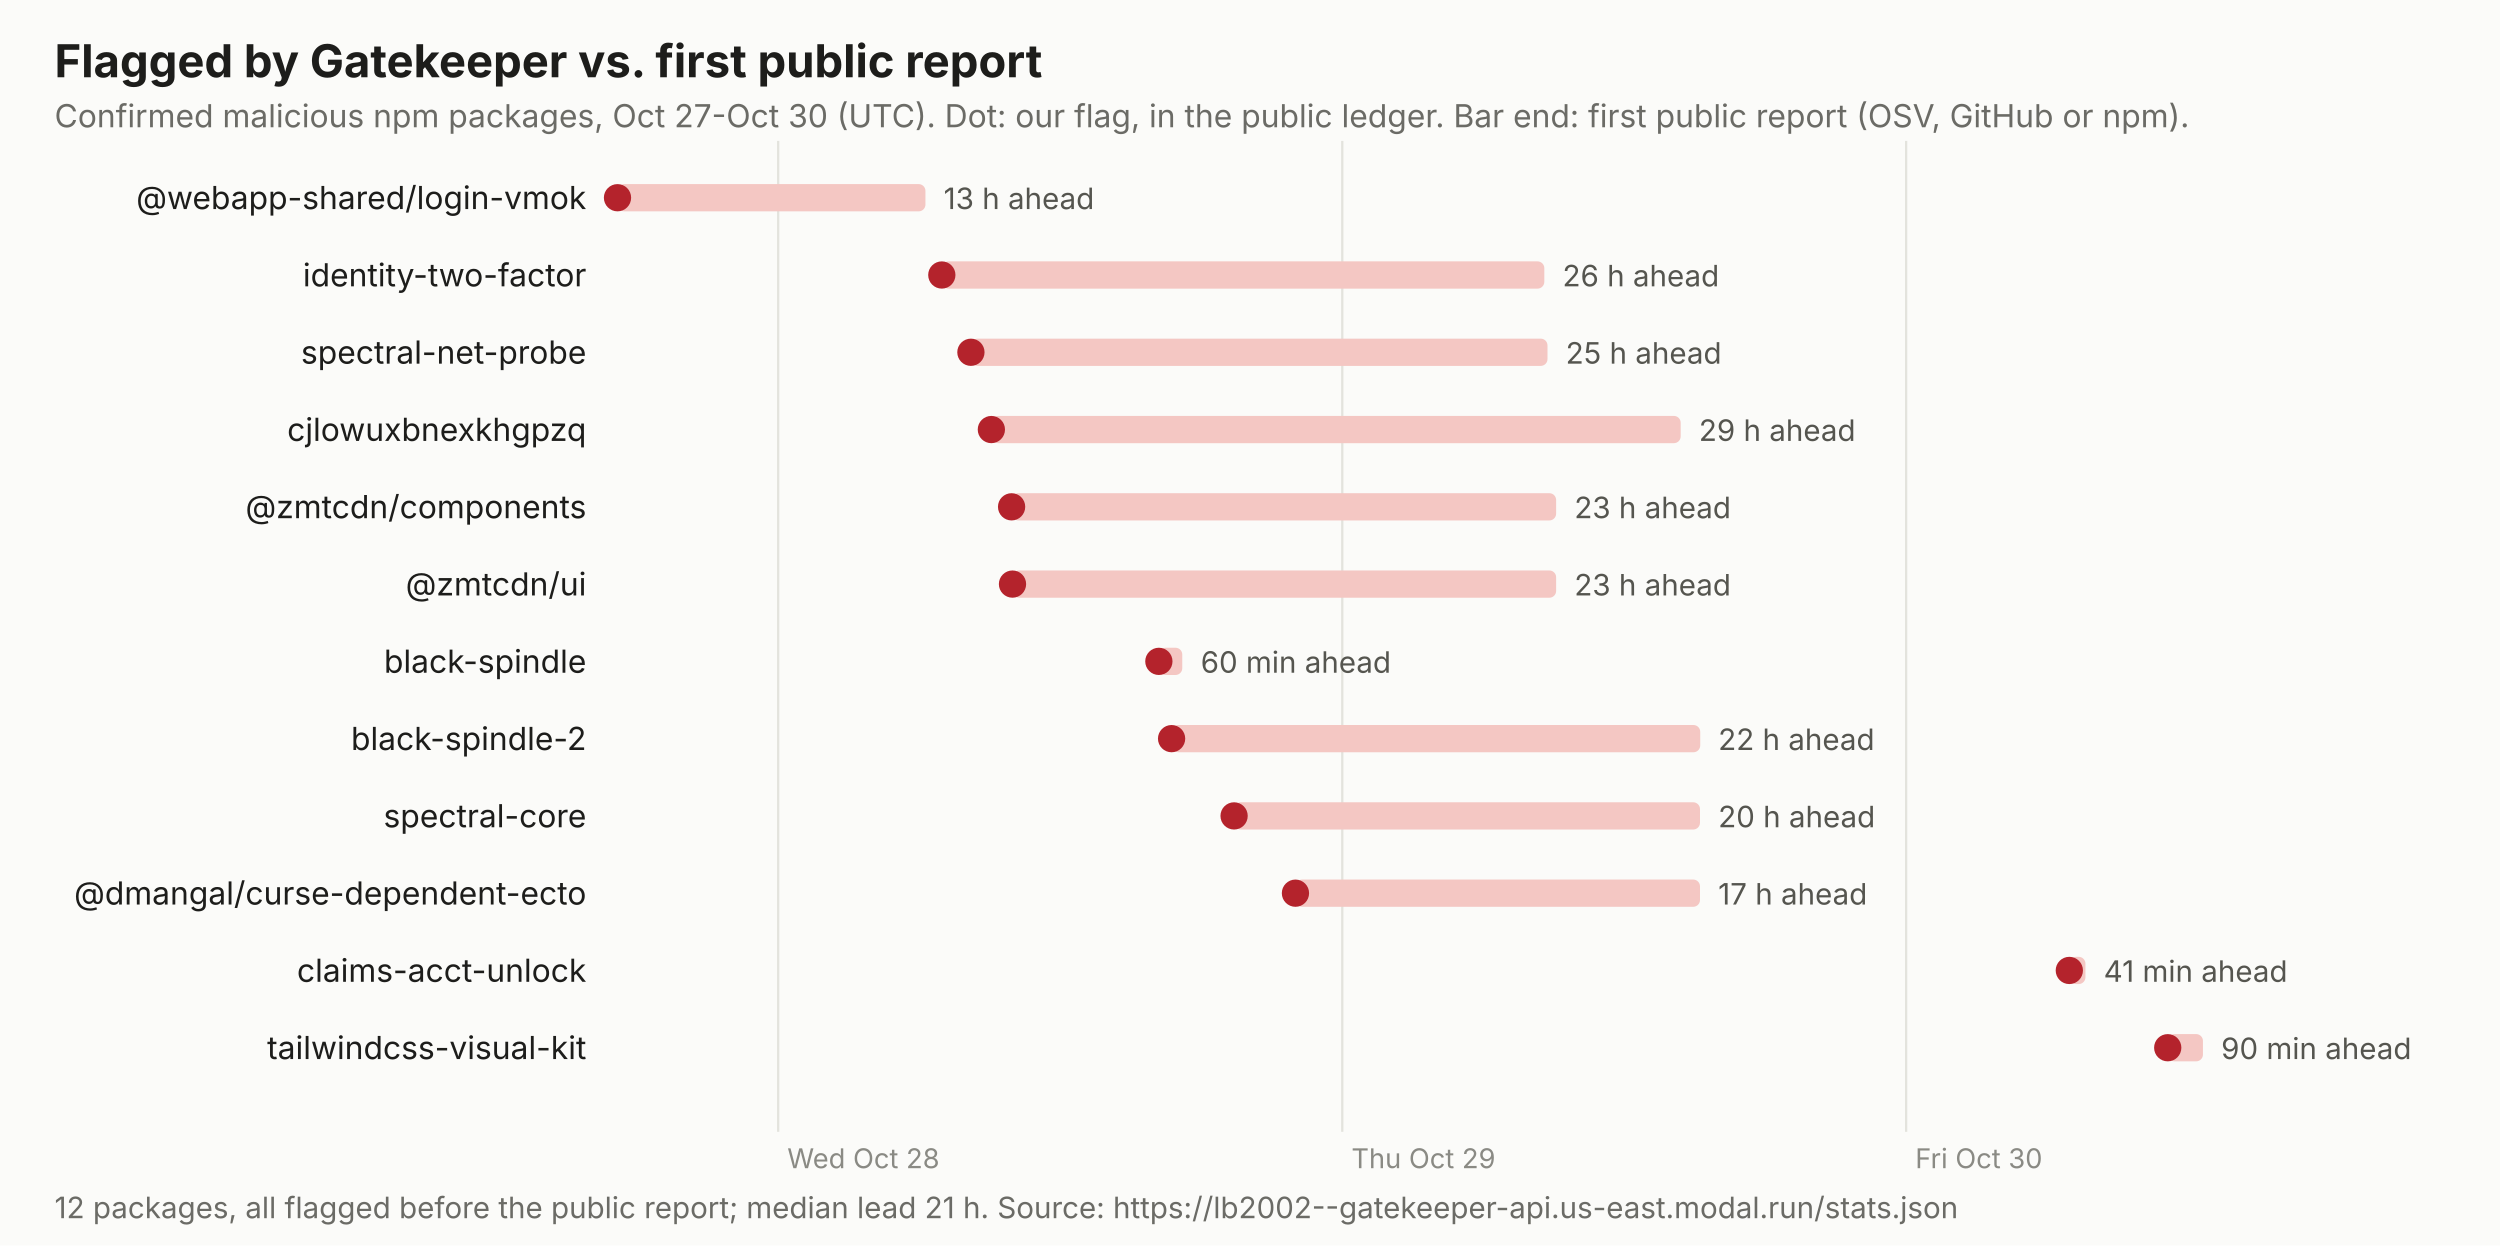
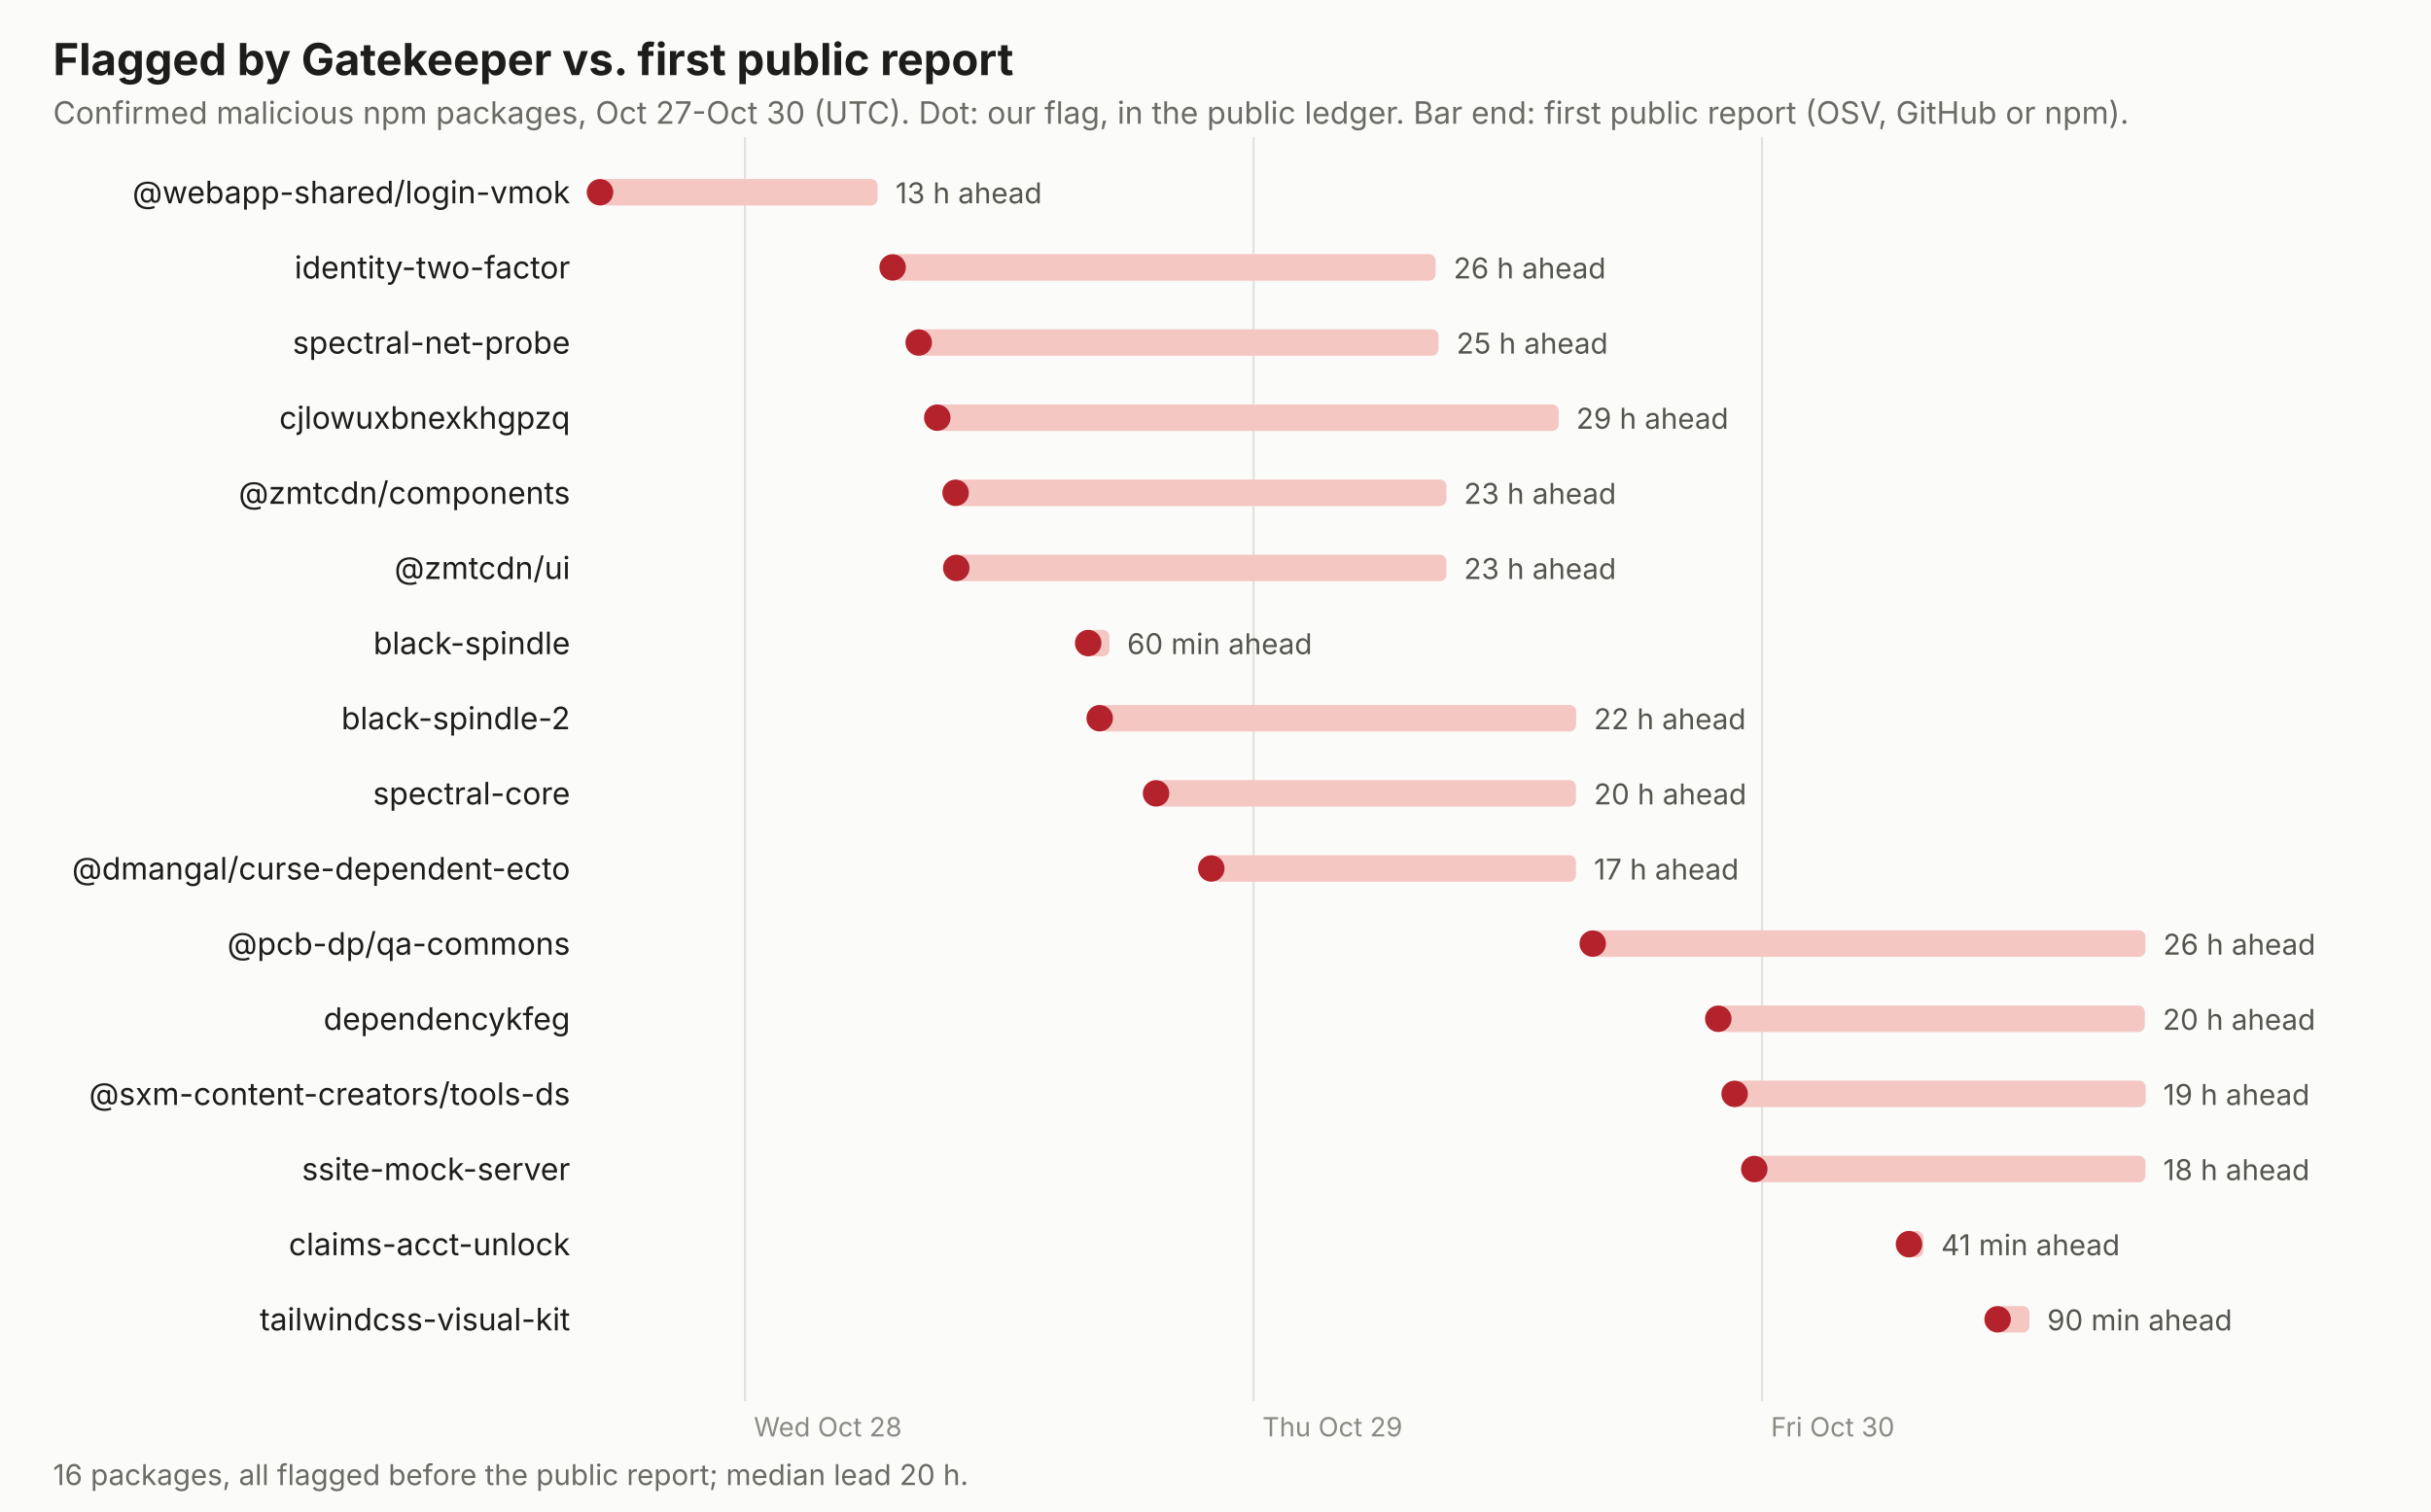
- <svg xmlns="http://www.w3.org/2000/svg" viewBox="0 0 1100 548" font-family="Inter, Segoe UI, Helvetica, Arial, sans-serif">
-   <rect width="1100" height="548" fill="#fbfbf9" />
+ <svg xmlns="http://www.w3.org/2000/svg" viewBox="0 0 1100 684" font-family="Inter, Segoe UI, Helvetica, Arial, sans-serif">
+   <rect width="1100" height="684" fill="#fbfbf9" />
  <text x="24" y="34" font-size="20" font-weight="700" fill="#1d1d1b">Flagged by Gatekeeper vs. first public report</text>
  <text x="24" y="56" font-size="14" fill="#6b6b66">Confirmed malicious npm packages, Oct 27-Oct 30 (UTC). Dot: our flag, in the public ledger. Bar end: first public report (OSV, GitHub or npm).</text>
-   <line x1="342.4" y1="62" x2="342.4" y2="498" stroke="#e3e3dd" />
-   <text x="346.4" y="514" font-size="12" fill="#8a8a84">Wed Oct 28</text>
-   <line x1="590.6" y1="62" x2="590.6" y2="498" stroke="#e3e3dd" />
-   <text x="594.6" y="514" font-size="12" fill="#8a8a84">Thu Oct 29</text>
-   <line x1="838.7" y1="62" x2="838.7" y2="498" stroke="#e3e3dd" />
-   <text x="842.7" y="514" font-size="12" fill="#8a8a84">Fri Oct 30</text>
+   <line x1="337.1" y1="62" x2="337.1" y2="634" stroke="#e3e3dd" />
+   <text x="341.1" y="650" font-size="12" fill="#8a8a84">Wed Oct 28</text>
+   <line x1="567.2" y1="62" x2="567.2" y2="634" stroke="#e3e3dd" />
+   <text x="571.2" y="650" font-size="12" fill="#8a8a84">Thu Oct 29</text>
+   <line x1="797.3" y1="62" x2="797.3" y2="634" stroke="#e3e3dd" />
+   <text x="801.3" y="650" font-size="12" fill="#8a8a84">Fri Oct 30</text>
  <text x="258" y="92.0" font-size="14" text-anchor="end" fill="#1d1d1b">@webapp-shared/login-vmok</text>
-   <rect x="271.7" y="81.0" width="135.5" height="12" rx="3" fill="#f4c7c3" />
-   <circle cx="271.7" cy="87.0" r="6" fill="#b4232c" />
-   <text x="415.2" y="92.0" font-size="13" fill="#55554f">13 h ahead</text>
+   <rect x="271.5" y="81.0" width="125.6" height="12" rx="3" fill="#f4c7c3" />
+   <circle cx="271.5" cy="87.0" r="6" fill="#b4232c" />
+   <text x="405.2" y="92.0" font-size="13" fill="#55554f">13 h ahead</text>
  <text x="258" y="126.0" font-size="14" text-anchor="end" fill="#1d1d1b">identity-two-factor</text>
-   <rect x="414.4" y="115.0" width="265.1" height="12" rx="3" fill="#f4c7c3" />
-   <circle cx="414.4" cy="121.0" r="6" fill="#b4232c" />
-   <text x="687.5" y="126.0" font-size="13" fill="#55554f">26 h ahead</text>
+   <rect x="403.9" y="115.0" width="245.7" height="12" rx="3" fill="#f4c7c3" />
+   <circle cx="403.9" cy="121.0" r="6" fill="#b4232c" />
+   <text x="657.7" y="126.0" font-size="13" fill="#55554f">26 h ahead</text>
  <text x="258" y="160.0" font-size="14" text-anchor="end" fill="#1d1d1b">spectral-net-probe</text>
-   <rect x="427.2" y="149.0" width="253.7" height="12" rx="3" fill="#f4c7c3" />
-   <circle cx="427.2" cy="155.0" r="6" fill="#b4232c" />
-   <text x="688.9" y="160.0" font-size="13" fill="#55554f">25 h ahead</text>
+   <rect x="415.7" y="149.0" width="235.2" height="12" rx="3" fill="#f4c7c3" />
+   <circle cx="415.7" cy="155.0" r="6" fill="#b4232c" />
+   <text x="659.0" y="160.0" font-size="13" fill="#55554f">25 h ahead</text>
  <text x="258" y="194.0" font-size="14" text-anchor="end" fill="#1d1d1b">cjlowuxbnexkhgpzq</text>
-   <rect x="436.2" y="183.0" width="303.3" height="12" rx="3" fill="#f4c7c3" />
-   <circle cx="436.2" cy="189.0" r="6" fill="#b4232c" />
-   <text x="747.5" y="194.0" font-size="13" fill="#55554f">29 h ahead</text>
+   <rect x="424.1" y="183.0" width="281.2" height="12" rx="3" fill="#f4c7c3" />
+   <circle cx="424.1" cy="189.0" r="6" fill="#b4232c" />
+   <text x="713.2" y="194.0" font-size="13" fill="#55554f">29 h ahead</text>
  <text x="258" y="228.0" font-size="14" text-anchor="end" fill="#1d1d1b">@zmtcdn/components</text>
-   <rect x="445.1" y="217.0" width="239.6" height="12" rx="3" fill="#f4c7c3" />
-   <circle cx="445.1" cy="223.0" r="6" fill="#b4232c" />
-   <text x="692.7" y="228.0" font-size="13" fill="#55554f">23 h ahead</text>
+   <rect x="432.4" y="217.0" width="222.1" height="12" rx="3" fill="#f4c7c3" />
+   <circle cx="432.4" cy="223.0" r="6" fill="#b4232c" />
+   <text x="662.4" y="228.0" font-size="13" fill="#55554f">23 h ahead</text>
  <text x="258" y="262.0" font-size="14" text-anchor="end" fill="#1d1d1b">@zmtcdn/ui</text>
-   <rect x="445.5" y="251.0" width="239.2" height="12" rx="3" fill="#f4c7c3" />
-   <circle cx="445.5" cy="257.0" r="6" fill="#b4232c" />
-   <text x="692.7" y="262.0" font-size="13" fill="#55554f">23 h ahead</text>
+   <rect x="432.7" y="251.0" width="221.8" height="12" rx="3" fill="#f4c7c3" />
+   <circle cx="432.7" cy="257.0" r="6" fill="#b4232c" />
+   <text x="662.4" y="262.0" font-size="13" fill="#55554f">23 h ahead</text>
  <text x="258" y="296.0" font-size="14" text-anchor="end" fill="#1d1d1b">black-spindle</text>
-   <rect x="509.9" y="285.0" width="10.3" height="12" rx="3" fill="#f4c7c3" />
-   <circle cx="509.9" cy="291.0" r="6" fill="#b4232c" />
-   <text x="528.3" y="296.0" font-size="13" fill="#55554f">60 min ahead</text>
+   <rect x="492.4" y="285.0" width="9.6" height="12" rx="3" fill="#f4c7c3" />
+   <circle cx="492.4" cy="291.0" r="6" fill="#b4232c" />
+   <text x="510.0" y="296.0" font-size="13" fill="#55554f">60 min ahead</text>
  <text x="258" y="330.0" font-size="14" text-anchor="end" fill="#1d1d1b">black-spindle-2</text>
-   <rect x="515.5" y="319.0" width="232.6" height="12" rx="3" fill="#f4c7c3" />
-   <circle cx="515.5" cy="325.0" r="6" fill="#b4232c" />
-   <text x="756.0" y="330.0" font-size="13" fill="#55554f">22 h ahead</text>
+   <rect x="497.6" y="319.0" width="215.6" height="12" rx="3" fill="#f4c7c3" />
+   <circle cx="497.6" cy="325.0" r="6" fill="#b4232c" />
+   <text x="721.2" y="330.0" font-size="13" fill="#55554f">22 h ahead</text>
  <text x="258" y="364.0" font-size="14" text-anchor="end" fill="#1d1d1b">spectral-core</text>
-   <rect x="543.0" y="353.0" width="205.0" height="12" rx="3" fill="#f4c7c3" />
-   <circle cx="543.0" cy="359.0" r="6" fill="#b4232c" />
-   <text x="756.0" y="364.0" font-size="13" fill="#55554f">20 h ahead</text>
+   <rect x="523.1" y="353.0" width="190.0" height="12" rx="3" fill="#f4c7c3" />
+   <circle cx="523.1" cy="359.0" r="6" fill="#b4232c" />
+   <text x="721.2" y="364.0" font-size="13" fill="#55554f">20 h ahead</text>
  <text x="258" y="398.0" font-size="14" text-anchor="end" fill="#1d1d1b">@dmangal/curse-dependent-ecto</text>
-   <rect x="570.0" y="387.0" width="178.0" height="12" rx="3" fill="#f4c7c3" />
-   <circle cx="570.0" cy="393.0" r="6" fill="#b4232c" />
-   <text x="756.0" y="398.0" font-size="13" fill="#55554f">17 h ahead</text>
-   <text x="258" y="432.0" font-size="14" text-anchor="end" fill="#1d1d1b">claims-acct-unlock</text>
-   <rect x="910.5" y="421.0" width="7.1" height="12" rx="3" fill="#f4c7c3" />
-   <circle cx="910.5" cy="427.0" r="6" fill="#b4232c" />
-   <text x="925.6" y="432.0" font-size="13" fill="#55554f">41 min ahead</text>
-   <text x="258" y="466.0" font-size="14" text-anchor="end" fill="#1d1d1b">tailwindcss-visual-kit</text>
-   <rect x="953.8" y="455.0" width="15.5" height="12" rx="3" fill="#f4c7c3" />
-   <circle cx="953.8" cy="461.0" r="6" fill="#b4232c" />
-   <text x="977.3" y="466.0" font-size="13" fill="#55554f">90 min ahead</text>
-   <text x="24" y="536" font-size="13" fill="#6b6b66">12 packages, all flagged before the public report; median lead 21 h. Source: https://lb2002--gatekeeper-api.us-east.modal.run/stats.json</text>
+   <rect x="548.1" y="387.0" width="165.0" height="12" rx="3" fill="#f4c7c3" />
+   <circle cx="548.1" cy="393.0" r="6" fill="#b4232c" />
+   <text x="721.2" y="398.0" font-size="13" fill="#55554f">17 h ahead</text>
+   <text x="258" y="432.0" font-size="14" text-anchor="end" fill="#1d1d1b">@pcb-dp/qa-commons</text>
+   <rect x="720.7" y="421.0" width="250.1" height="12" rx="3" fill="#f4c7c3" />
+   <circle cx="720.7" cy="427.0" r="6" fill="#b4232c" />
+   <text x="978.8" y="432.0" font-size="13" fill="#55554f">26 h ahead</text>
+   <text x="258" y="466.0" font-size="14" text-anchor="end" fill="#1d1d1b">dependencykfeg</text>
+   <rect x="777.5" y="455.0" width="193.0" height="12" rx="3" fill="#f4c7c3" />
+   <circle cx="777.5" cy="461.0" r="6" fill="#b4232c" />
+   <text x="978.6" y="466.0" font-size="13" fill="#55554f">20 h ahead</text>
+   <text x="258" y="500.0" font-size="14" text-anchor="end" fill="#1d1d1b">@sxm-content-creators/tools-ds</text>
+   <rect x="784.9" y="489.0" width="186.0" height="12" rx="3" fill="#f4c7c3" />
+   <circle cx="784.9" cy="495.0" r="6" fill="#b4232c" />
+   <text x="978.8" y="500.0" font-size="13" fill="#55554f">19 h ahead</text>
+   <text x="258" y="534.0" font-size="14" text-anchor="end" fill="#1d1d1b">ssite-mock-server</text>
+   <rect x="793.8" y="523.0" width="177.0" height="12" rx="3" fill="#f4c7c3" />
+   <circle cx="793.8" cy="529.0" r="6" fill="#b4232c" />
+   <text x="978.8" y="534.0" font-size="13" fill="#55554f">18 h ahead</text>
+   <text x="258" y="568.0" font-size="14" text-anchor="end" fill="#1d1d1b">claims-acct-unlock</text>
+   <rect x="863.8" y="557.0" width="6.5" height="12" rx="3" fill="#f4c7c3" />
+   <circle cx="863.8" cy="563.0" r="6" fill="#b4232c" />
+   <text x="878.3" y="568.0" font-size="13" fill="#55554f">41 min ahead</text>
+   <text x="258" y="602.0" font-size="14" text-anchor="end" fill="#1d1d1b">tailwindcss-visual-kit</text>
+   <rect x="903.9" y="591.0" width="14.4" height="12" rx="3" fill="#f4c7c3" />
+   <circle cx="903.9" cy="597.0" r="6" fill="#b4232c" />
+   <text x="926.3" y="602.0" font-size="13" fill="#55554f">90 min ahead</text>
+   <text x="24" y="672" font-size="13" fill="#6b6b66">16 packages, all flagged before the public report; median lead 20 h.</text>
</svg>
